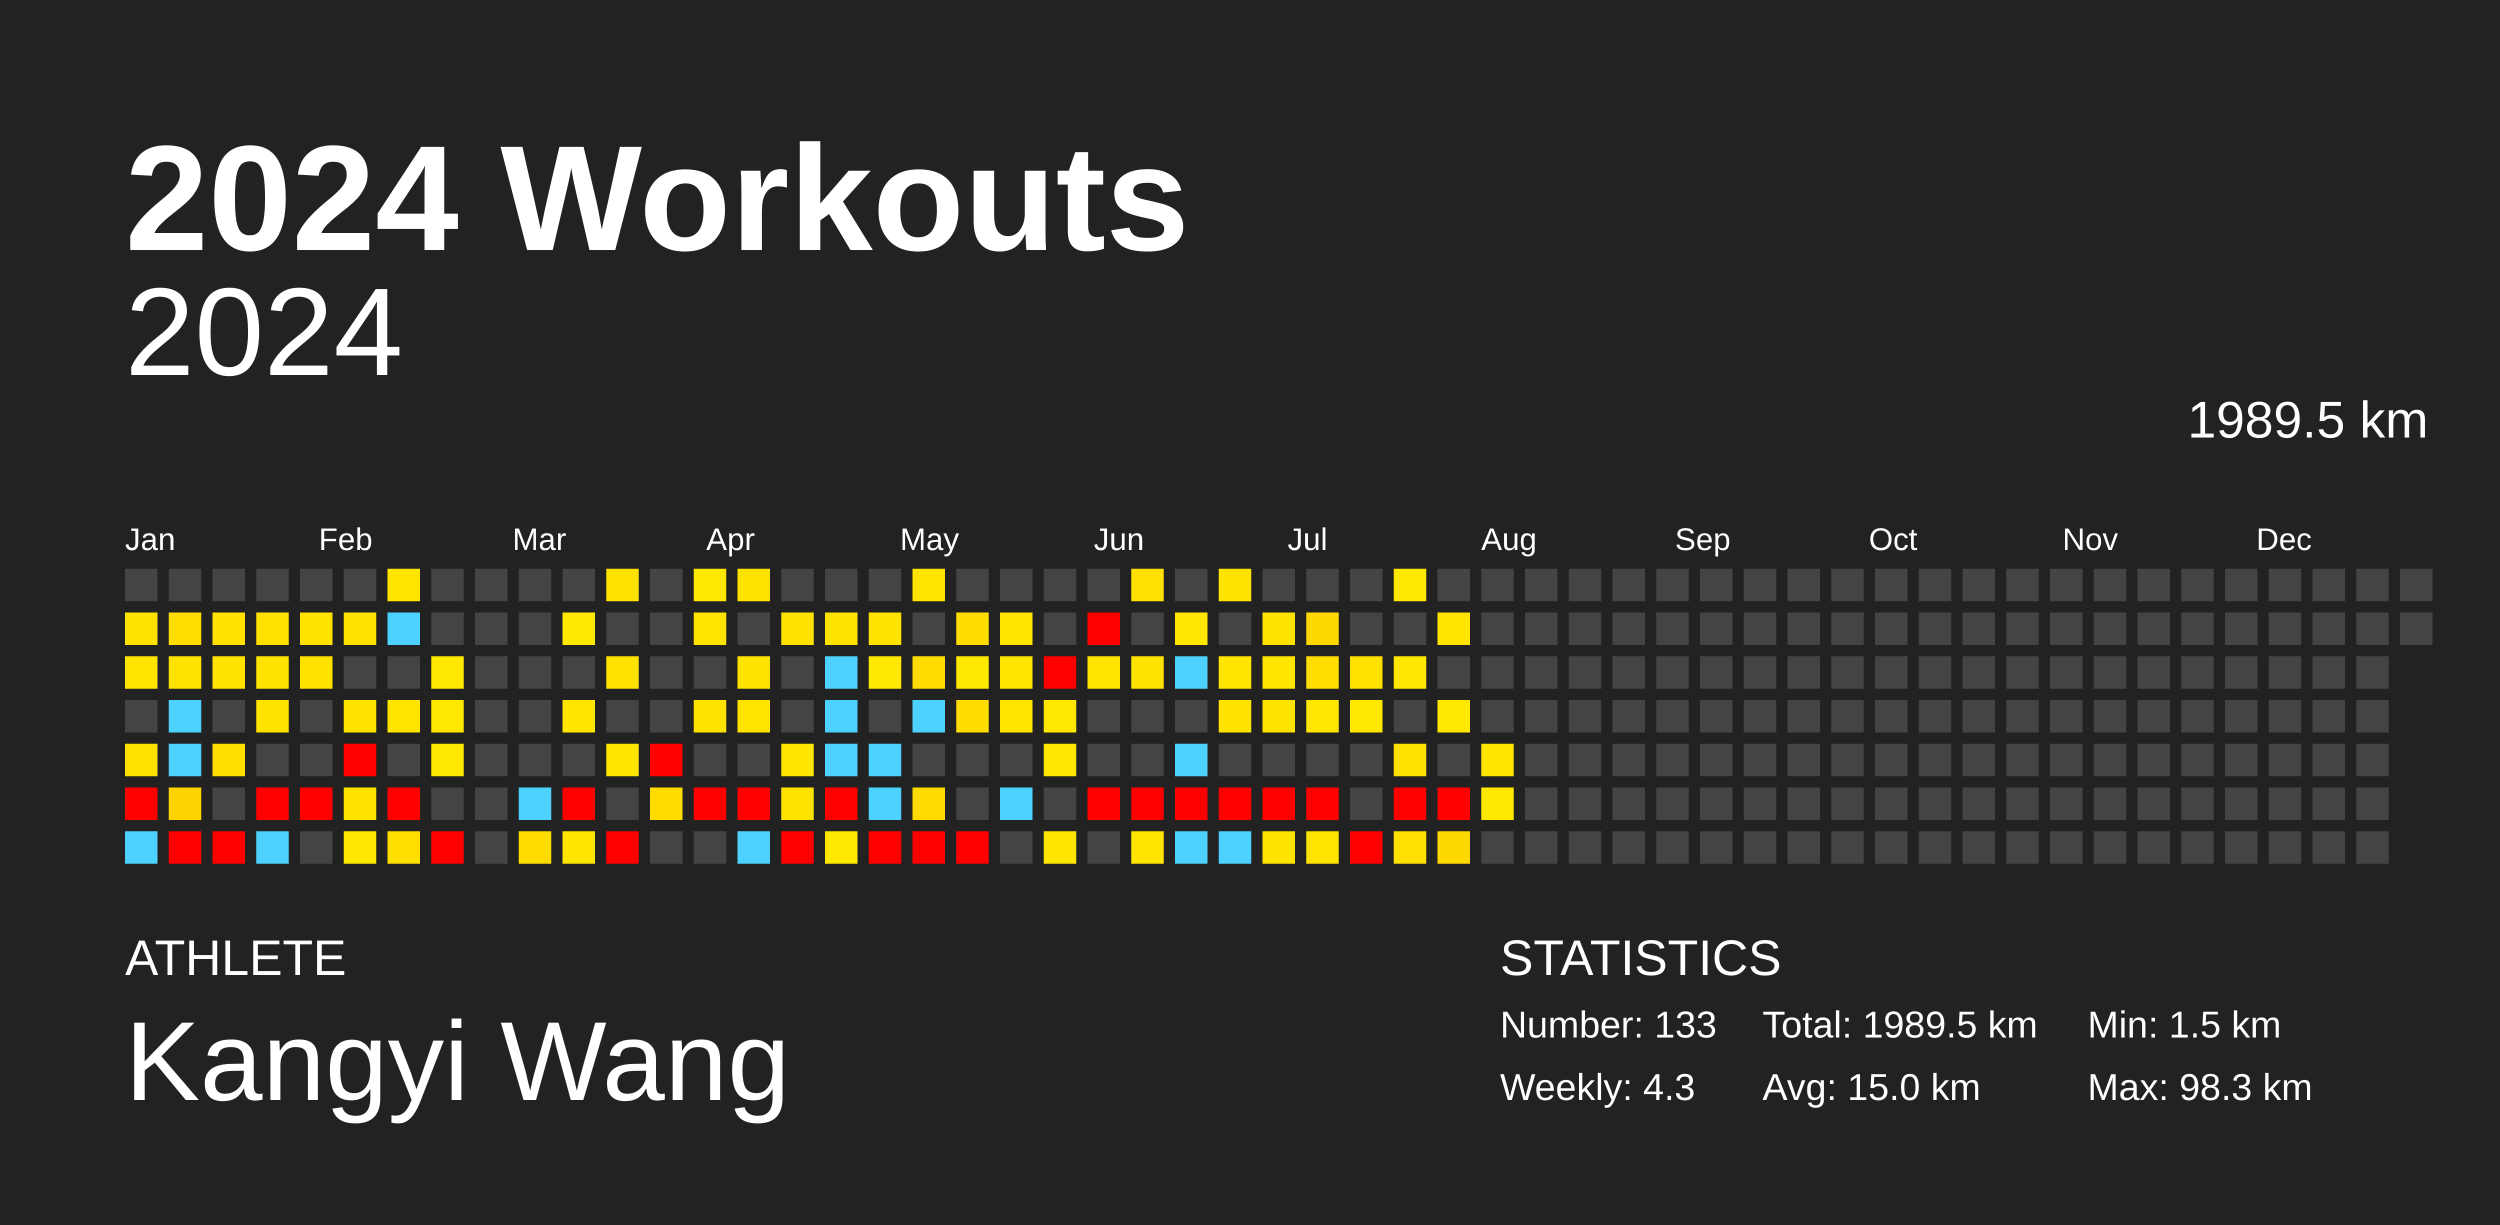
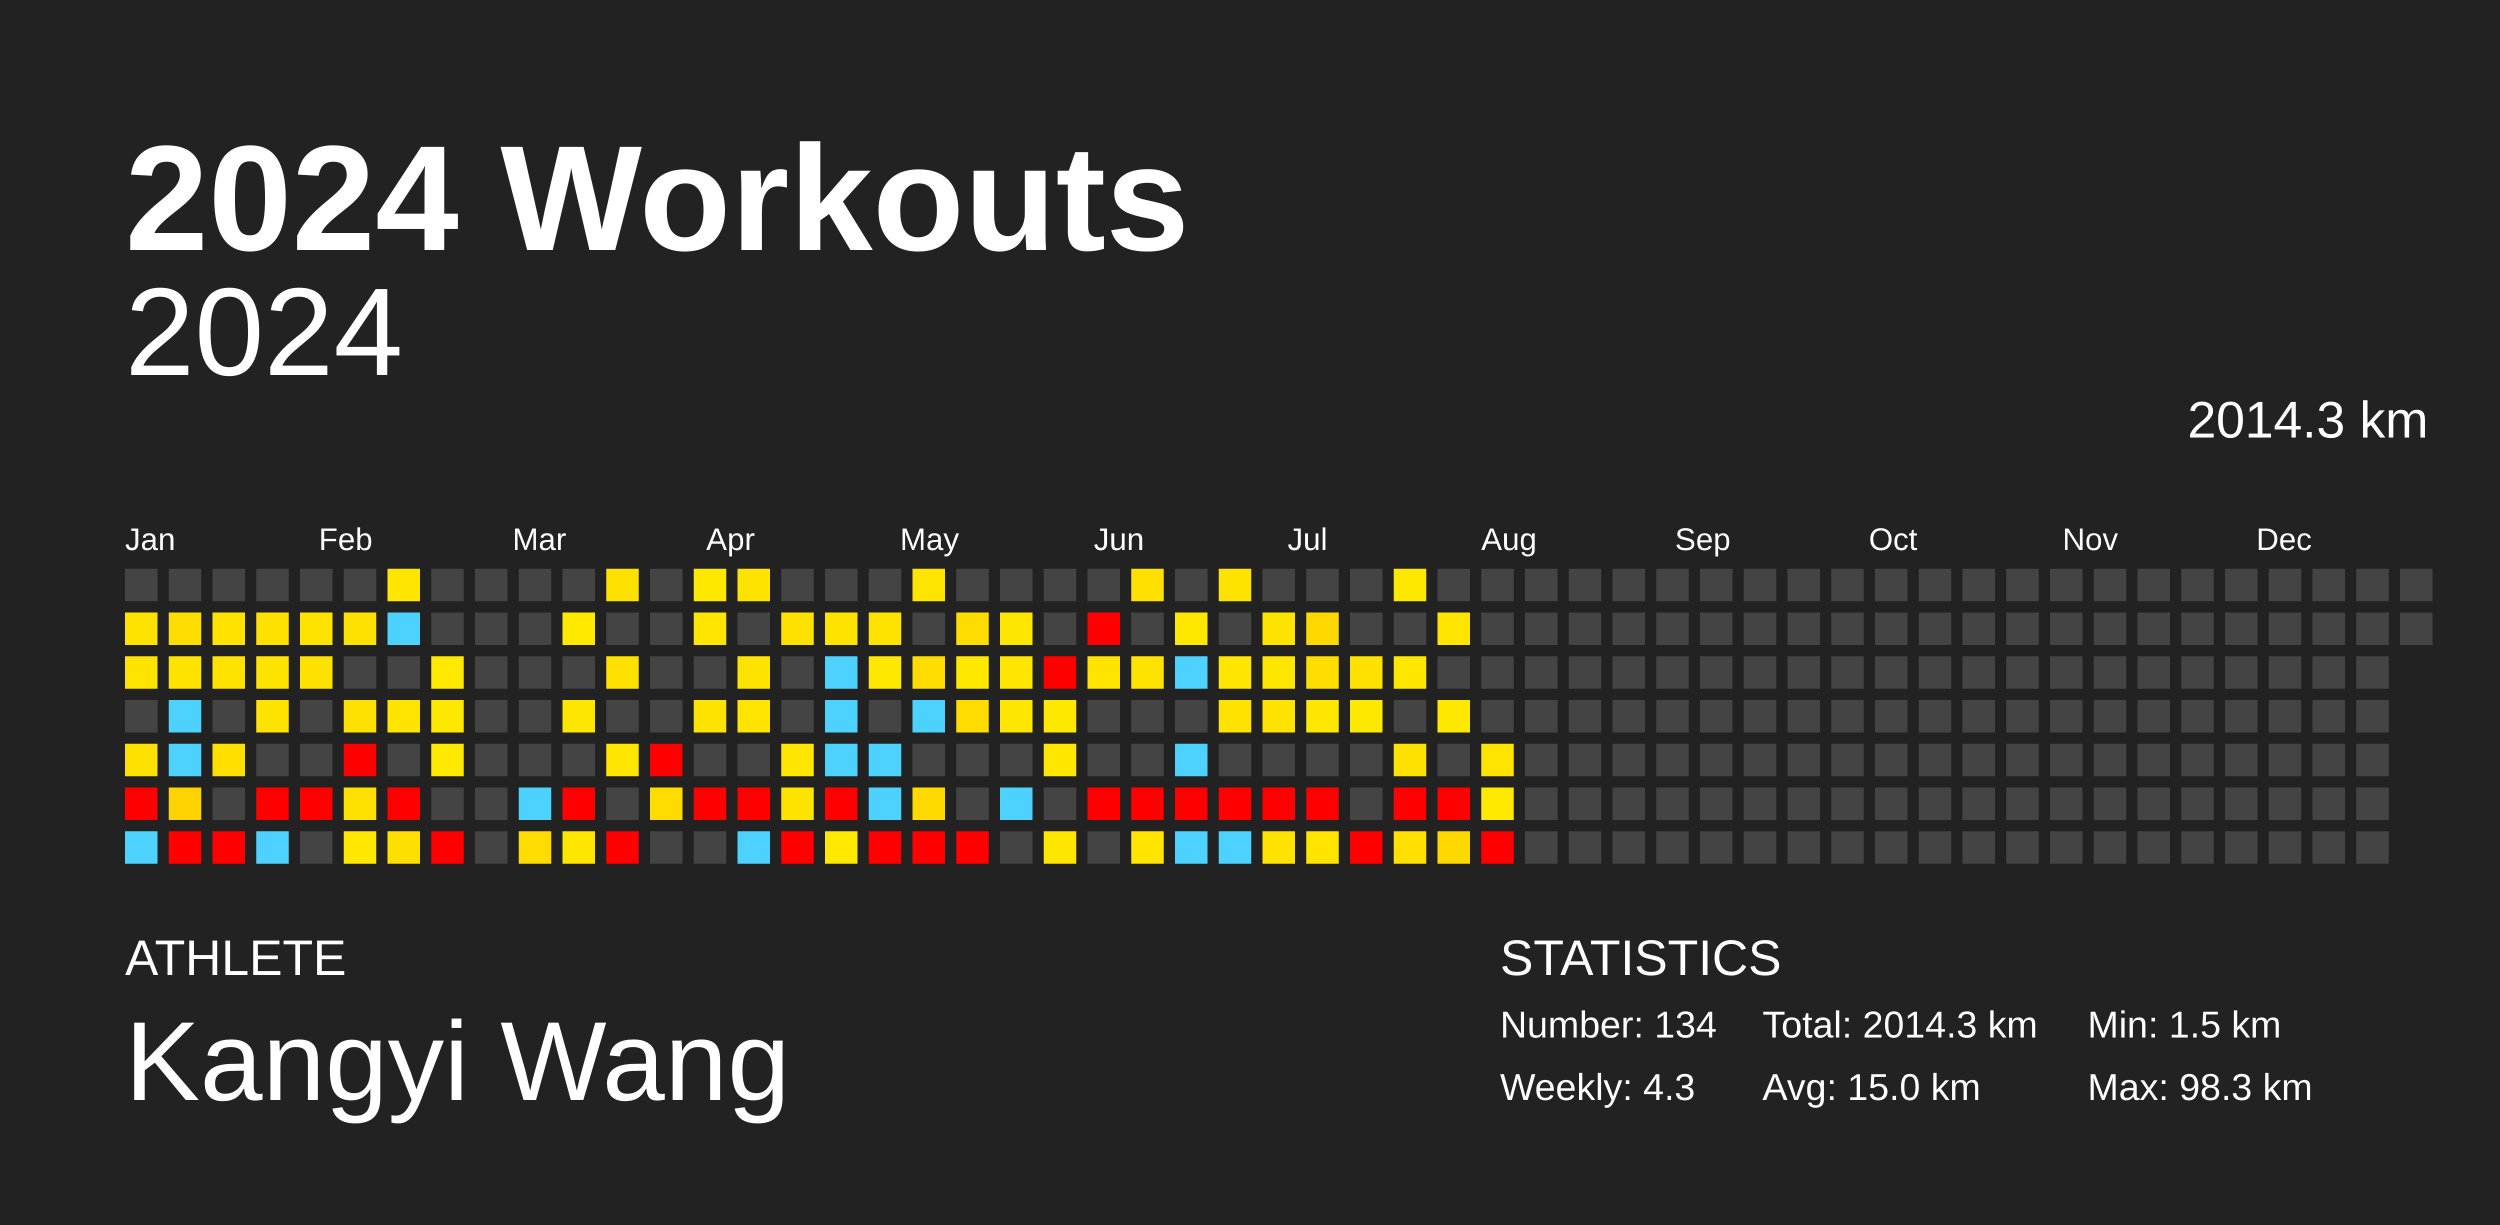
<svg xmlns="http://www.w3.org/2000/svg" baseProfile="full" height="98mm" version="1.1" viewBox="0,0,200,98" width="200mm">
  <defs />
  <rect fill="#222222" height="98" width="200" x="0" y="0" />
  <text fill="#FFFFFF" style="font-size:12px; font-family:Arial; font-weight:bold;" x="10" y="20">2024 Workouts</text>
  <text fill="#FFFFFF" style="font-size:4px; font-family:Arial" x="10" y="78">ATHLETE</text>
  <text fill="#FFFFFF" style="font-size:9px; font-family:Arial" x="10" y="88">Kangyi Wang</text>
  <text fill="#FFFFFF" style="font-size:4px; font-family:Arial" x="120" y="78">STATISTICS</text>
-   <text fill="#FFFFFF" style="font-size:3px; font-family:Arial" x="120" y="83">Number: 133</text>
+   <text fill="#FFFFFF" style="font-size:3px; font-family:Arial" x="120" y="83">Number: 134</text>
  <text fill="#FFFFFF" style="font-size:3px; font-family:Arial" x="120" y="88">Weekly: 4.3</text>
-   <text fill="#FFFFFF" style="font-size:3px; font-family:Arial" x="141" y="83">Total: 1989.5 km</text>
+   <text fill="#FFFFFF" style="font-size:3px; font-family:Arial" x="141" y="83">Total: 2014.3 km</text>
  <text fill="#FFFFFF" style="font-size:3px; font-family:Arial" x="141" y="88">Avg: 15.0 km</text>
  <text fill="#FFFFFF" style="font-size:3px; font-family:Arial" x="167" y="83">Min: 1.5 km</text>
  <text fill="#FFFFFF" style="font-size:3px; font-family:Arial" x="167" y="88">Max: 98.3 km</text>
  <text alignment-baseline="hanging" fill="#FFFFFF" style="font-size:10.0px; font-family:Arial;" x="10" y="30">2024</text>
-   <text alignment-baseline="hanging" fill="#FFFFFF" style="font-size:4.125px; font-family:Arial;" x="175" y="35">1989.5 km</text>
+   <text alignment-baseline="hanging" fill="#FFFFFF" style="font-size:4.125px; font-family:Arial;" x="175" y="35">2014.3 km</text>
  <text fill="#FFFFFF" style="font-size:2.5px; font-family:Arial" x="10.0" y="44">Jan</text>
  <text fill="#FFFFFF" style="font-size:2.5px; font-family:Arial" x="25.5" y="44">Feb</text>
  <text fill="#FFFFFF" style="font-size:2.5px; font-family:Arial" x="41.0" y="44">Mar</text>
  <text fill="#FFFFFF" style="font-size:2.5px; font-family:Arial" x="56.5" y="44">Apr</text>
  <text fill="#FFFFFF" style="font-size:2.5px; font-family:Arial" x="72.0" y="44">May</text>
  <text fill="#FFFFFF" style="font-size:2.5px; font-family:Arial" x="87.5" y="44">Jun</text>
  <text fill="#FFFFFF" style="font-size:2.5px; font-family:Arial" x="103.0" y="44">Jul</text>
  <text fill="#FFFFFF" style="font-size:2.5px; font-family:Arial" x="118.5" y="44">Aug</text>
  <text fill="#FFFFFF" style="font-size:2.5px; font-family:Arial" x="134.0" y="44">Sep</text>
  <text fill="#FFFFFF" style="font-size:2.5px; font-family:Arial" x="149.5" y="44">Oct</text>
  <text fill="#FFFFFF" style="font-size:2.5px; font-family:Arial" x="165.0" y="44">Nov</text>
  <text fill="#FFFFFF" style="font-size:2.5px; font-family:Arial" x="180.5" y="44">Dec</text>
  <rect fill="#444444" height="2.6" width="2.6" x="10.0" y="45.5" />
  <rect fill="#ffe300" height="2.6" width="2.6" x="10.0" y="49.0" />
  <rect fill="#ffe400" height="2.6" width="2.6" x="10.0" y="52.5" />
  <rect fill="#444444" height="2.6" width="2.6" x="10.0" y="56.0" />
  <rect fill="#ffe100" height="2.6" width="2.6" x="10.0" y="59.5" />
  <rect fill="red" height="2.6" width="2.6" x="10.0" y="63.0" />
  <rect fill="#4dd2ff" height="2.6" width="2.6" x="10.0" y="66.5" />
  <rect fill="#444444" height="2.6" width="2.6" x="13.5" y="45.5" />
  <rect fill="#ffdd00" height="2.6" width="2.6" x="13.5" y="49.0" />
  <rect fill="#ffe300" height="2.6" width="2.6" x="13.5" y="52.5" />
  <rect fill="#4dd2ff" height="2.6" width="2.6" x="13.5" y="56.0" />
  <rect fill="#4dd2ff" height="2.6" width="2.6" x="13.5" y="59.5" />
  <rect fill="#ffd300" height="2.6" width="2.6" x="13.5" y="63.0" />
  <rect fill="red" height="2.6" width="2.6" x="13.5" y="66.5" />
  <rect fill="#444444" height="2.6" width="2.6" x="17.0" y="45.5" />
  <rect fill="#ffe200" height="2.6" width="2.6" x="17.0" y="49.0" />
  <rect fill="#ffe300" height="2.6" width="2.6" x="17.0" y="52.5" />
  <rect fill="#444444" height="2.6" width="2.6" x="17.0" y="56.0" />
  <rect fill="#ffdf00" height="2.6" width="2.6" x="17.0" y="59.5" />
  <rect fill="#444444" height="2.6" width="2.6" x="17.0" y="63.0" />
  <rect fill="red" height="2.6" width="2.6" x="17.0" y="66.5" />
  <rect fill="#444444" height="2.6" width="2.6" x="20.5" y="45.5" />
  <rect fill="#ffe100" height="2.6" width="2.6" x="20.5" y="49.0" />
  <rect fill="#ffe300" height="2.6" width="2.6" x="20.5" y="52.5" />
  <rect fill="#ffe300" height="2.6" width="2.6" x="20.5" y="56.0" />
  <rect fill="#444444" height="2.6" width="2.6" x="20.5" y="59.5" />
  <rect fill="red" height="2.6" width="2.6" x="20.5" y="63.0" />
  <rect fill="#4dd2ff" height="2.6" width="2.6" x="20.5" y="66.5" />
  <rect fill="#444444" height="2.6" width="2.6" x="24.0" y="45.5" />
  <rect fill="#ffe300" height="2.6" width="2.6" x="24.0" y="49.0" />
  <rect fill="#ffe100" height="2.6" width="2.6" x="24.0" y="52.5" />
  <rect fill="#444444" height="2.6" width="2.6" x="24.0" y="56.0" />
  <rect fill="#444444" height="2.6" width="2.6" x="24.0" y="59.5" />
  <rect fill="red" height="2.6" width="2.6" x="24.0" y="63.0" />
  <rect fill="#444444" height="2.6" width="2.6" x="24.0" y="66.5" />
  <rect fill="#444444" height="2.6" width="2.6" x="27.5" y="45.5" />
  <rect fill="#ffe100" height="2.6" width="2.6" x="27.5" y="49.0" />
  <rect fill="#444444" height="2.6" width="2.6" x="27.5" y="52.5" />
  <rect fill="#ffe100" height="2.6" width="2.6" x="27.5" y="56.0" />
  <rect fill="red" height="2.6" width="2.6" x="27.5" y="59.5" />
  <rect fill="#ffe100" height="2.6" width="2.6" x="27.5" y="63.0" />
  <rect fill="#ffe700" height="2.6" width="2.6" x="27.5" y="66.5" />
  <rect fill="#ffe600" height="2.6" width="2.6" x="31.0" y="45.5" />
  <rect fill="#4dd2ff" height="2.6" width="2.6" x="31.0" y="49.0" />
  <rect fill="#444444" height="2.6" width="2.6" x="31.0" y="52.5" />
  <rect fill="#ffe400" height="2.6" width="2.6" x="31.0" y="56.0" />
  <rect fill="#444444" height="2.6" width="2.6" x="31.0" y="59.5" />
  <rect fill="red" height="2.6" width="2.6" x="31.0" y="63.0" />
  <rect fill="#ffdf00" height="2.6" width="2.6" x="31.0" y="66.5" />
  <rect fill="#444444" height="2.6" width="2.6" x="34.5" y="45.5" />
  <rect fill="#444444" height="2.6" width="2.6" x="34.5" y="49.0" />
  <rect fill="#ffe900" height="2.6" width="2.6" x="34.5" y="52.5" />
  <rect fill="#ffe800" height="2.6" width="2.6" x="34.5" y="56.0" />
  <rect fill="#ffe900" height="2.6" width="2.6" x="34.5" y="59.5" />
  <rect fill="#444444" height="2.6" width="2.6" x="34.5" y="63.0" />
  <rect fill="red" height="2.6" width="2.6" x="34.5" y="66.5" />
  <rect fill="#444444" height="2.6" width="2.6" x="38.0" y="45.5" />
  <rect fill="#444444" height="2.6" width="2.6" x="38.0" y="49.0" />
  <rect fill="#444444" height="2.6" width="2.6" x="38.0" y="52.5" />
  <rect fill="#444444" height="2.6" width="2.6" x="38.0" y="56.0" />
  <rect fill="#444444" height="2.6" width="2.6" x="38.0" y="59.5" />
  <rect fill="#444444" height="2.6" width="2.6" x="38.0" y="63.0" />
  <rect fill="#444444" height="2.6" width="2.6" x="38.0" y="66.5" />
  <rect fill="#444444" height="2.6" width="2.6" x="41.5" y="45.5" />
  <rect fill="#444444" height="2.6" width="2.6" x="41.5" y="49.0" />
  <rect fill="#444444" height="2.6" width="2.6" x="41.5" y="52.5" />
  <rect fill="#444444" height="2.6" width="2.6" x="41.5" y="56.0" />
  <rect fill="#444444" height="2.6" width="2.6" x="41.5" y="59.5" />
  <rect fill="#4dd2ff" height="2.6" width="2.6" x="41.5" y="63.0" />
  <rect fill="#ffdc00" height="2.6" width="2.6" x="41.5" y="66.5" />
  <rect fill="#444444" height="2.6" width="2.6" x="45.0" y="45.5" />
  <rect fill="#ffe900" height="2.6" width="2.6" x="45.0" y="49.0" />
  <rect fill="#444444" height="2.6" width="2.6" x="45.0" y="52.5" />
  <rect fill="#ffe600" height="2.6" width="2.6" x="45.0" y="56.0" />
  <rect fill="#444444" height="2.6" width="2.6" x="45.0" y="59.5" />
  <rect fill="red" height="2.6" width="2.6" x="45.0" y="63.0" />
  <rect fill="#ffe600" height="2.6" width="2.6" x="45.0" y="66.5" />
  <rect fill="#ffe100" height="2.6" width="2.6" x="48.5" y="45.5" />
  <rect fill="#444444" height="2.6" width="2.6" x="48.5" y="49.0" />
  <rect fill="#ffe100" height="2.6" width="2.6" x="48.5" y="52.5" />
  <rect fill="#444444" height="2.6" width="2.6" x="48.5" y="56.0" />
  <rect fill="#ffe500" height="2.6" width="2.6" x="48.5" y="59.5" />
  <rect fill="#444444" height="2.6" width="2.6" x="48.5" y="63.0" />
  <rect fill="red" height="2.6" width="2.6" x="48.5" y="66.5" />
  <rect fill="#444444" height="2.6" width="2.6" x="52.0" y="45.5" />
  <rect fill="#444444" height="2.6" width="2.6" x="52.0" y="49.0" />
  <rect fill="#444444" height="2.6" width="2.6" x="52.0" y="52.5" />
  <rect fill="#444444" height="2.6" width="2.6" x="52.0" y="56.0" />
  <rect fill="red" height="2.6" width="2.6" x="52.0" y="59.5" />
  <rect fill="#ffdc00" height="2.6" width="2.6" x="52.0" y="63.0" />
  <rect fill="#444444" height="2.6" width="2.6" x="52.0" y="66.5" />
  <rect fill="#ffe800" height="2.6" width="2.6" x="55.5" y="45.5" />
  <rect fill="#ffe400" height="2.6" width="2.6" x="55.5" y="49.0" />
  <rect fill="#444444" height="2.6" width="2.6" x="55.5" y="52.5" />
  <rect fill="#ffe300" height="2.6" width="2.6" x="55.5" y="56.0" />
  <rect fill="#444444" height="2.6" width="2.6" x="55.5" y="59.5" />
  <rect fill="red" height="2.6" width="2.6" x="55.5" y="63.0" />
  <rect fill="#444444" height="2.6" width="2.6" x="55.5" y="66.5" />
  <rect fill="#ffe300" height="2.6" width="2.6" x="59.0" y="45.5" />
  <rect fill="#444444" height="2.6" width="2.6" x="59.0" y="49.0" />
  <rect fill="#ffe300" height="2.6" width="2.6" x="59.0" y="52.5" />
  <rect fill="#ffe400" height="2.6" width="2.6" x="59.0" y="56.0" />
  <rect fill="#444444" height="2.6" width="2.6" x="59.0" y="59.5" />
  <rect fill="red" height="2.6" width="2.6" x="59.0" y="63.0" />
  <rect fill="#4dd2ff" height="2.6" width="2.6" x="59.0" y="66.5" />
  <rect fill="#444444" height="2.6" width="2.6" x="62.5" y="45.5" />
  <rect fill="#ffe100" height="2.6" width="2.6" x="62.5" y="49.0" />
  <rect fill="#444444" height="2.6" width="2.6" x="62.5" y="52.5" />
  <rect fill="#444444" height="2.6" width="2.6" x="62.5" y="56.0" />
  <rect fill="#ffe600" height="2.6" width="2.6" x="62.5" y="59.5" />
  <rect fill="#ffe300" height="2.6" width="2.6" x="62.5" y="63.0" />
  <rect fill="red" height="2.6" width="2.6" x="62.5" y="66.5" />
  <rect fill="#444444" height="2.6" width="2.6" x="66.0" y="45.5" />
  <rect fill="#ffe300" height="2.6" width="2.6" x="66.0" y="49.0" />
  <rect fill="#4dd2ff" height="2.6" width="2.6" x="66.0" y="52.5" />
  <rect fill="#4dd2ff" height="2.6" width="2.6" x="66.0" y="56.0" />
  <rect fill="#4dd2ff" height="2.6" width="2.6" x="66.0" y="59.5" />
  <rect fill="red" height="2.6" width="2.6" x="66.0" y="63.0" />
  <rect fill="#ffe900" height="2.6" width="2.6" x="66.0" y="66.5" />
  <rect fill="#444444" height="2.6" width="2.6" x="69.5" y="45.5" />
  <rect fill="#ffe300" height="2.6" width="2.6" x="69.5" y="49.0" />
  <rect fill="#ffe800" height="2.6" width="2.6" x="69.5" y="52.5" />
  <rect fill="#444444" height="2.6" width="2.6" x="69.5" y="56.0" />
  <rect fill="#4dd2ff" height="2.6" width="2.6" x="69.5" y="59.5" />
  <rect fill="#4dd2ff" height="2.6" width="2.6" x="69.5" y="63.0" />
  <rect fill="red" height="2.6" width="2.6" x="69.5" y="66.5" />
  <rect fill="#ffe400" height="2.6" width="2.6" x="73.0" y="45.5" />
  <rect fill="#444444" height="2.6" width="2.6" x="73.0" y="49.0" />
  <rect fill="#ffdc00" height="2.6" width="2.6" x="73.0" y="52.5" />
  <rect fill="#4dd2ff" height="2.6" width="2.6" x="73.0" y="56.0" />
  <rect fill="#444444" height="2.6" width="2.6" x="73.0" y="59.5" />
  <rect fill="#ffda00" height="2.6" width="2.6" x="73.0" y="63.0" />
  <rect fill="red" height="2.6" width="2.6" x="73.0" y="66.5" />
  <rect fill="#444444" height="2.6" width="2.6" x="76.5" y="45.5" />
  <rect fill="#ffdc00" height="2.6" width="2.6" x="76.5" y="49.0" />
  <rect fill="#ffe800" height="2.6" width="2.6" x="76.5" y="52.5" />
  <rect fill="#ffdc00" height="2.6" width="2.6" x="76.5" y="56.0" />
  <rect fill="#444444" height="2.6" width="2.6" x="76.5" y="59.5" />
  <rect fill="#444444" height="2.6" width="2.6" x="76.5" y="63.0" />
  <rect fill="red" height="2.6" width="2.6" x="76.5" y="66.5" />
  <rect fill="#444444" height="2.6" width="2.6" x="80.0" y="45.5" />
  <rect fill="#ffe600" height="2.6" width="2.6" x="80.0" y="49.0" />
  <rect fill="#ffe600" height="2.6" width="2.6" x="80.0" y="52.5" />
  <rect fill="#ffe600" height="2.6" width="2.6" x="80.0" y="56.0" />
  <rect fill="#444444" height="2.6" width="2.6" x="80.0" y="59.5" />
  <rect fill="#4dd2ff" height="2.6" width="2.6" x="80.0" y="63.0" />
  <rect fill="#444444" height="2.6" width="2.6" x="80.0" y="66.5" />
  <rect fill="#444444" height="2.6" width="2.6" x="83.5" y="45.5" />
  <rect fill="#444444" height="2.6" width="2.6" x="83.5" y="49.0" />
  <rect fill="red" height="2.6" width="2.6" x="83.5" y="52.5" />
  <rect fill="#ffe800" height="2.6" width="2.6" x="83.5" y="56.0" />
  <rect fill="#ffe700" height="2.6" width="2.6" x="83.5" y="59.5" />
  <rect fill="#444444" height="2.6" width="2.6" x="83.5" y="63.0" />
  <rect fill="#ffe600" height="2.6" width="2.6" x="83.5" y="66.5" />
  <rect fill="#444444" height="2.6" width="2.6" x="87.0" y="45.5" />
  <rect fill="red" height="2.6" width="2.6" x="87.0" y="49.0" />
  <rect fill="#ffe400" height="2.6" width="2.6" x="87.0" y="52.5" />
  <rect fill="#444444" height="2.6" width="2.6" x="87.0" y="56.0" />
  <rect fill="#444444" height="2.6" width="2.6" x="87.0" y="59.5" />
  <rect fill="red" height="2.6" width="2.6" x="87.0" y="63.0" />
  <rect fill="#444444" height="2.6" width="2.6" x="87.0" y="66.5" />
  <rect fill="#ffe000" height="2.6" width="2.6" x="90.5" y="45.5" />
  <rect fill="#444444" height="2.6" width="2.6" x="90.5" y="49.0" />
  <rect fill="#ffe300" height="2.6" width="2.6" x="90.5" y="52.5" />
  <rect fill="#444444" height="2.6" width="2.6" x="90.5" y="56.0" />
  <rect fill="#444444" height="2.6" width="2.6" x="90.5" y="59.5" />
  <rect fill="red" height="2.6" width="2.6" x="90.5" y="63.0" />
  <rect fill="#ffe500" height="2.6" width="2.6" x="90.5" y="66.5" />
  <rect fill="#444444" height="2.6" width="2.6" x="94.0" y="45.5" />
  <rect fill="#ffe700" height="2.6" width="2.6" x="94.0" y="49.0" />
  <rect fill="#4dd2ff" height="2.6" width="2.6" x="94.0" y="52.5" />
  <rect fill="#444444" height="2.6" width="2.6" x="94.0" y="56.0" />
  <rect fill="#4dd2ff" height="2.6" width="2.6" x="94.0" y="59.5" />
  <rect fill="red" height="2.6" width="2.6" x="94.0" y="63.0" />
  <rect fill="#4dd2ff" height="2.6" width="2.6" x="94.0" y="66.5" />
  <rect fill="#ffe300" height="2.6" width="2.6" x="97.5" y="45.5" />
  <rect fill="#444444" height="2.6" width="2.6" x="97.5" y="49.0" />
  <rect fill="#ffe500" height="2.6" width="2.6" x="97.5" y="52.5" />
  <rect fill="#ffe200" height="2.6" width="2.6" x="97.5" y="56.0" />
  <rect fill="#444444" height="2.6" width="2.6" x="97.5" y="59.5" />
  <rect fill="red" height="2.6" width="2.6" x="97.5" y="63.0" />
  <rect fill="#4dd2ff" height="2.6" width="2.6" x="97.5" y="66.5" />
  <rect fill="#444444" height="2.6" width="2.6" x="101.0" y="45.5" />
  <rect fill="#ffe300" height="2.6" width="2.6" x="101.0" y="49.0" />
  <rect fill="#ffe600" height="2.6" width="2.6" x="101.0" y="52.5" />
  <rect fill="#ffe300" height="2.6" width="2.6" x="101.0" y="56.0" />
  <rect fill="#444444" height="2.6" width="2.6" x="101.0" y="59.5" />
  <rect fill="red" height="2.6" width="2.6" x="101.0" y="63.0" />
  <rect fill="#ffe300" height="2.6" width="2.6" x="101.0" y="66.5" />
  <rect fill="#444444" height="2.6" width="2.6" x="104.5" y="45.5" />
  <rect fill="#ffd800" height="2.6" width="2.6" x="104.5" y="49.0" />
  <rect fill="#ffdd00" height="2.6" width="2.6" x="104.5" y="52.5" />
  <rect fill="#ffe700" height="2.6" width="2.6" x="104.5" y="56.0" />
  <rect fill="#444444" height="2.6" width="2.6" x="104.5" y="59.5" />
  <rect fill="red" height="2.6" width="2.6" x="104.5" y="63.0" />
  <rect fill="#ffe400" height="2.6" width="2.6" x="104.5" y="66.5" />
  <rect fill="#444444" height="2.6" width="2.6" x="108.0" y="45.5" />
  <rect fill="#444444" height="2.6" width="2.6" x="108.0" y="49.0" />
  <rect fill="#ffe100" height="2.6" width="2.6" x="108.0" y="52.5" />
  <rect fill="#ffe800" height="2.6" width="2.6" x="108.0" y="56.0" />
  <rect fill="#444444" height="2.6" width="2.6" x="108.0" y="59.5" />
  <rect fill="#444444" height="2.6" width="2.6" x="108.0" y="63.0" />
  <rect fill="red" height="2.6" width="2.6" x="108.0" y="66.5" />
  <rect fill="#ffe800" height="2.6" width="2.6" x="111.5" y="45.5" />
  <rect fill="#444444" height="2.6" width="2.6" x="111.5" y="49.0" />
  <rect fill="#ffe700" height="2.6" width="2.6" x="111.5" y="52.5" />
  <rect fill="#444444" height="2.6" width="2.6" x="111.5" y="56.0" />
  <rect fill="#ffe100" height="2.6" width="2.6" x="111.5" y="59.5" />
  <rect fill="red" height="2.6" width="2.6" x="111.5" y="63.0" />
  <rect fill="#ffe000" height="2.6" width="2.6" x="111.5" y="66.5" />
  <rect fill="#444444" height="2.6" width="2.6" x="115.0" y="45.5" />
  <rect fill="#ffe400" height="2.6" width="2.6" x="115.0" y="49.0" />
  <rect fill="#444444" height="2.6" width="2.6" x="115.0" y="52.5" />
  <rect fill="#ffe800" height="2.6" width="2.6" x="115.0" y="56.0" />
  <rect fill="#444444" height="2.6" width="2.6" x="115.0" y="59.5" />
  <rect fill="red" height="2.6" width="2.6" x="115.0" y="63.0" />
  <rect fill="#ffd800" height="2.6" width="2.6" x="115.0" y="66.5" />
  <rect fill="#444444" height="2.6" width="2.6" x="118.5" y="45.5" />
  <rect fill="#444444" height="2.6" width="2.6" x="118.5" y="49.0" />
  <rect fill="#444444" height="2.6" width="2.6" x="118.5" y="52.5" />
  <rect fill="#444444" height="2.6" width="2.6" x="118.5" y="56.0" />
  <rect fill="#ffe400" height="2.6" width="2.6" x="118.5" y="59.5" />
  <rect fill="#ffe900" height="2.6" width="2.6" x="118.5" y="63.0" />
-   <rect fill="#444444" height="2.6" width="2.6" x="118.5" y="66.5" />
+   <rect fill="red" height="2.6" width="2.6" x="118.5" y="66.5" />
  <rect fill="#444444" height="2.6" width="2.6" x="122.0" y="45.5" />
  <rect fill="#444444" height="2.6" width="2.6" x="122.0" y="49.0" />
  <rect fill="#444444" height="2.6" width="2.6" x="122.0" y="52.5" />
  <rect fill="#444444" height="2.6" width="2.6" x="122.0" y="56.0" />
  <rect fill="#444444" height="2.6" width="2.6" x="122.0" y="59.5" />
  <rect fill="#444444" height="2.6" width="2.6" x="122.0" y="63.0" />
  <rect fill="#444444" height="2.6" width="2.6" x="122.0" y="66.5" />
  <rect fill="#444444" height="2.6" width="2.6" x="125.5" y="45.5" />
  <rect fill="#444444" height="2.6" width="2.6" x="125.5" y="49.0" />
  <rect fill="#444444" height="2.6" width="2.6" x="125.5" y="52.5" />
  <rect fill="#444444" height="2.6" width="2.6" x="125.5" y="56.0" />
  <rect fill="#444444" height="2.6" width="2.6" x="125.5" y="59.5" />
  <rect fill="#444444" height="2.6" width="2.6" x="125.5" y="63.0" />
  <rect fill="#444444" height="2.6" width="2.6" x="125.5" y="66.5" />
  <rect fill="#444444" height="2.6" width="2.6" x="129.0" y="45.5" />
  <rect fill="#444444" height="2.6" width="2.6" x="129.0" y="49.0" />
  <rect fill="#444444" height="2.6" width="2.6" x="129.0" y="52.5" />
  <rect fill="#444444" height="2.6" width="2.6" x="129.0" y="56.0" />
  <rect fill="#444444" height="2.6" width="2.6" x="129.0" y="59.5" />
  <rect fill="#444444" height="2.6" width="2.6" x="129.0" y="63.0" />
  <rect fill="#444444" height="2.6" width="2.6" x="129.0" y="66.5" />
  <rect fill="#444444" height="2.6" width="2.6" x="132.5" y="45.5" />
  <rect fill="#444444" height="2.6" width="2.6" x="132.5" y="49.0" />
  <rect fill="#444444" height="2.6" width="2.6" x="132.5" y="52.5" />
  <rect fill="#444444" height="2.6" width="2.6" x="132.5" y="56.0" />
  <rect fill="#444444" height="2.6" width="2.6" x="132.5" y="59.5" />
  <rect fill="#444444" height="2.6" width="2.6" x="132.5" y="63.0" />
  <rect fill="#444444" height="2.6" width="2.6" x="132.5" y="66.5" />
  <rect fill="#444444" height="2.6" width="2.6" x="136.0" y="45.5" />
  <rect fill="#444444" height="2.6" width="2.6" x="136.0" y="49.0" />
  <rect fill="#444444" height="2.6" width="2.6" x="136.0" y="52.5" />
  <rect fill="#444444" height="2.6" width="2.6" x="136.0" y="56.0" />
  <rect fill="#444444" height="2.6" width="2.6" x="136.0" y="59.5" />
  <rect fill="#444444" height="2.6" width="2.6" x="136.0" y="63.0" />
  <rect fill="#444444" height="2.6" width="2.6" x="136.0" y="66.5" />
  <rect fill="#444444" height="2.6" width="2.6" x="139.5" y="45.5" />
  <rect fill="#444444" height="2.6" width="2.6" x="139.5" y="49.0" />
  <rect fill="#444444" height="2.6" width="2.6" x="139.5" y="52.5" />
  <rect fill="#444444" height="2.6" width="2.6" x="139.5" y="56.0" />
  <rect fill="#444444" height="2.6" width="2.6" x="139.5" y="59.5" />
  <rect fill="#444444" height="2.6" width="2.6" x="139.5" y="63.0" />
  <rect fill="#444444" height="2.6" width="2.6" x="139.5" y="66.5" />
  <rect fill="#444444" height="2.6" width="2.6" x="143.0" y="45.5" />
  <rect fill="#444444" height="2.6" width="2.6" x="143.0" y="49.0" />
  <rect fill="#444444" height="2.6" width="2.6" x="143.0" y="52.5" />
  <rect fill="#444444" height="2.6" width="2.6" x="143.0" y="56.0" />
  <rect fill="#444444" height="2.6" width="2.6" x="143.0" y="59.5" />
  <rect fill="#444444" height="2.6" width="2.6" x="143.0" y="63.0" />
  <rect fill="#444444" height="2.6" width="2.6" x="143.0" y="66.5" />
  <rect fill="#444444" height="2.6" width="2.6" x="146.5" y="45.5" />
  <rect fill="#444444" height="2.6" width="2.6" x="146.5" y="49.0" />
  <rect fill="#444444" height="2.6" width="2.6" x="146.5" y="52.5" />
  <rect fill="#444444" height="2.6" width="2.6" x="146.5" y="56.0" />
  <rect fill="#444444" height="2.6" width="2.6" x="146.5" y="59.5" />
  <rect fill="#444444" height="2.6" width="2.6" x="146.5" y="63.0" />
  <rect fill="#444444" height="2.6" width="2.6" x="146.5" y="66.5" />
  <rect fill="#444444" height="2.6" width="2.6" x="150.0" y="45.5" />
  <rect fill="#444444" height="2.6" width="2.6" x="150.0" y="49.0" />
  <rect fill="#444444" height="2.6" width="2.6" x="150.0" y="52.5" />
  <rect fill="#444444" height="2.6" width="2.6" x="150.0" y="56.0" />
  <rect fill="#444444" height="2.6" width="2.6" x="150.0" y="59.5" />
  <rect fill="#444444" height="2.6" width="2.6" x="150.0" y="63.0" />
  <rect fill="#444444" height="2.6" width="2.6" x="150.0" y="66.5" />
  <rect fill="#444444" height="2.6" width="2.6" x="153.5" y="45.5" />
  <rect fill="#444444" height="2.6" width="2.6" x="153.5" y="49.0" />
  <rect fill="#444444" height="2.6" width="2.6" x="153.5" y="52.5" />
  <rect fill="#444444" height="2.6" width="2.6" x="153.5" y="56.0" />
  <rect fill="#444444" height="2.6" width="2.6" x="153.5" y="59.5" />
  <rect fill="#444444" height="2.6" width="2.6" x="153.5" y="63.0" />
  <rect fill="#444444" height="2.6" width="2.6" x="153.5" y="66.5" />
  <rect fill="#444444" height="2.6" width="2.6" x="157.0" y="45.5" />
  <rect fill="#444444" height="2.6" width="2.6" x="157.0" y="49.0" />
  <rect fill="#444444" height="2.6" width="2.6" x="157.0" y="52.5" />
  <rect fill="#444444" height="2.6" width="2.6" x="157.0" y="56.0" />
  <rect fill="#444444" height="2.6" width="2.6" x="157.0" y="59.5" />
  <rect fill="#444444" height="2.6" width="2.6" x="157.0" y="63.0" />
  <rect fill="#444444" height="2.6" width="2.6" x="157.0" y="66.5" />
  <rect fill="#444444" height="2.6" width="2.6" x="160.5" y="45.5" />
  <rect fill="#444444" height="2.6" width="2.6" x="160.5" y="49.0" />
  <rect fill="#444444" height="2.6" width="2.6" x="160.5" y="52.5" />
  <rect fill="#444444" height="2.6" width="2.6" x="160.5" y="56.0" />
  <rect fill="#444444" height="2.6" width="2.6" x="160.5" y="59.5" />
  <rect fill="#444444" height="2.6" width="2.6" x="160.5" y="63.0" />
  <rect fill="#444444" height="2.6" width="2.6" x="160.5" y="66.5" />
  <rect fill="#444444" height="2.6" width="2.6" x="164.0" y="45.5" />
  <rect fill="#444444" height="2.6" width="2.6" x="164.0" y="49.0" />
  <rect fill="#444444" height="2.6" width="2.6" x="164.0" y="52.5" />
  <rect fill="#444444" height="2.6" width="2.6" x="164.0" y="56.0" />
  <rect fill="#444444" height="2.6" width="2.6" x="164.0" y="59.5" />
  <rect fill="#444444" height="2.6" width="2.6" x="164.0" y="63.0" />
  <rect fill="#444444" height="2.6" width="2.6" x="164.0" y="66.5" />
  <rect fill="#444444" height="2.6" width="2.6" x="167.5" y="45.5" />
  <rect fill="#444444" height="2.6" width="2.6" x="167.5" y="49.0" />
  <rect fill="#444444" height="2.6" width="2.6" x="167.5" y="52.5" />
  <rect fill="#444444" height="2.6" width="2.6" x="167.5" y="56.0" />
  <rect fill="#444444" height="2.6" width="2.6" x="167.5" y="59.5" />
  <rect fill="#444444" height="2.6" width="2.6" x="167.5" y="63.0" />
  <rect fill="#444444" height="2.6" width="2.6" x="167.5" y="66.5" />
  <rect fill="#444444" height="2.6" width="2.6" x="171.0" y="45.5" />
  <rect fill="#444444" height="2.6" width="2.6" x="171.0" y="49.0" />
  <rect fill="#444444" height="2.6" width="2.6" x="171.0" y="52.5" />
  <rect fill="#444444" height="2.6" width="2.6" x="171.0" y="56.0" />
  <rect fill="#444444" height="2.6" width="2.6" x="171.0" y="59.5" />
  <rect fill="#444444" height="2.6" width="2.6" x="171.0" y="63.0" />
  <rect fill="#444444" height="2.6" width="2.6" x="171.0" y="66.5" />
  <rect fill="#444444" height="2.6" width="2.6" x="174.5" y="45.5" />
  <rect fill="#444444" height="2.6" width="2.6" x="174.5" y="49.0" />
  <rect fill="#444444" height="2.6" width="2.6" x="174.5" y="52.5" />
  <rect fill="#444444" height="2.6" width="2.6" x="174.5" y="56.0" />
  <rect fill="#444444" height="2.6" width="2.6" x="174.5" y="59.5" />
  <rect fill="#444444" height="2.6" width="2.6" x="174.5" y="63.0" />
  <rect fill="#444444" height="2.6" width="2.6" x="174.5" y="66.5" />
  <rect fill="#444444" height="2.6" width="2.6" x="178.0" y="45.5" />
  <rect fill="#444444" height="2.6" width="2.6" x="178.0" y="49.0" />
  <rect fill="#444444" height="2.6" width="2.6" x="178.0" y="52.5" />
  <rect fill="#444444" height="2.6" width="2.6" x="178.0" y="56.0" />
  <rect fill="#444444" height="2.6" width="2.6" x="178.0" y="59.5" />
  <rect fill="#444444" height="2.6" width="2.6" x="178.0" y="63.0" />
  <rect fill="#444444" height="2.6" width="2.6" x="178.0" y="66.5" />
  <rect fill="#444444" height="2.6" width="2.6" x="181.5" y="45.5" />
  <rect fill="#444444" height="2.6" width="2.6" x="181.5" y="49.0" />
  <rect fill="#444444" height="2.6" width="2.6" x="181.5" y="52.5" />
  <rect fill="#444444" height="2.6" width="2.6" x="181.5" y="56.0" />
  <rect fill="#444444" height="2.6" width="2.6" x="181.5" y="59.5" />
  <rect fill="#444444" height="2.6" width="2.6" x="181.5" y="63.0" />
  <rect fill="#444444" height="2.6" width="2.6" x="181.5" y="66.5" />
  <rect fill="#444444" height="2.6" width="2.6" x="185.0" y="45.5" />
  <rect fill="#444444" height="2.6" width="2.6" x="185.0" y="49.0" />
  <rect fill="#444444" height="2.6" width="2.6" x="185.0" y="52.5" />
  <rect fill="#444444" height="2.6" width="2.6" x="185.0" y="56.0" />
  <rect fill="#444444" height="2.6" width="2.6" x="185.0" y="59.5" />
  <rect fill="#444444" height="2.6" width="2.6" x="185.0" y="63.0" />
  <rect fill="#444444" height="2.6" width="2.6" x="185.0" y="66.5" />
  <rect fill="#444444" height="2.6" width="2.6" x="188.5" y="45.5" />
  <rect fill="#444444" height="2.6" width="2.6" x="188.5" y="49.0" />
  <rect fill="#444444" height="2.6" width="2.6" x="188.5" y="52.5" />
  <rect fill="#444444" height="2.6" width="2.6" x="188.5" y="56.0" />
  <rect fill="#444444" height="2.6" width="2.6" x="188.5" y="59.5" />
  <rect fill="#444444" height="2.6" width="2.6" x="188.5" y="63.0" />
  <rect fill="#444444" height="2.6" width="2.6" x="188.5" y="66.5" />
  <rect fill="#444444" height="2.6" width="2.6" x="192.0" y="45.5" />
  <rect fill="#444444" height="2.6" width="2.6" x="192.0" y="49.0" />
</svg>
